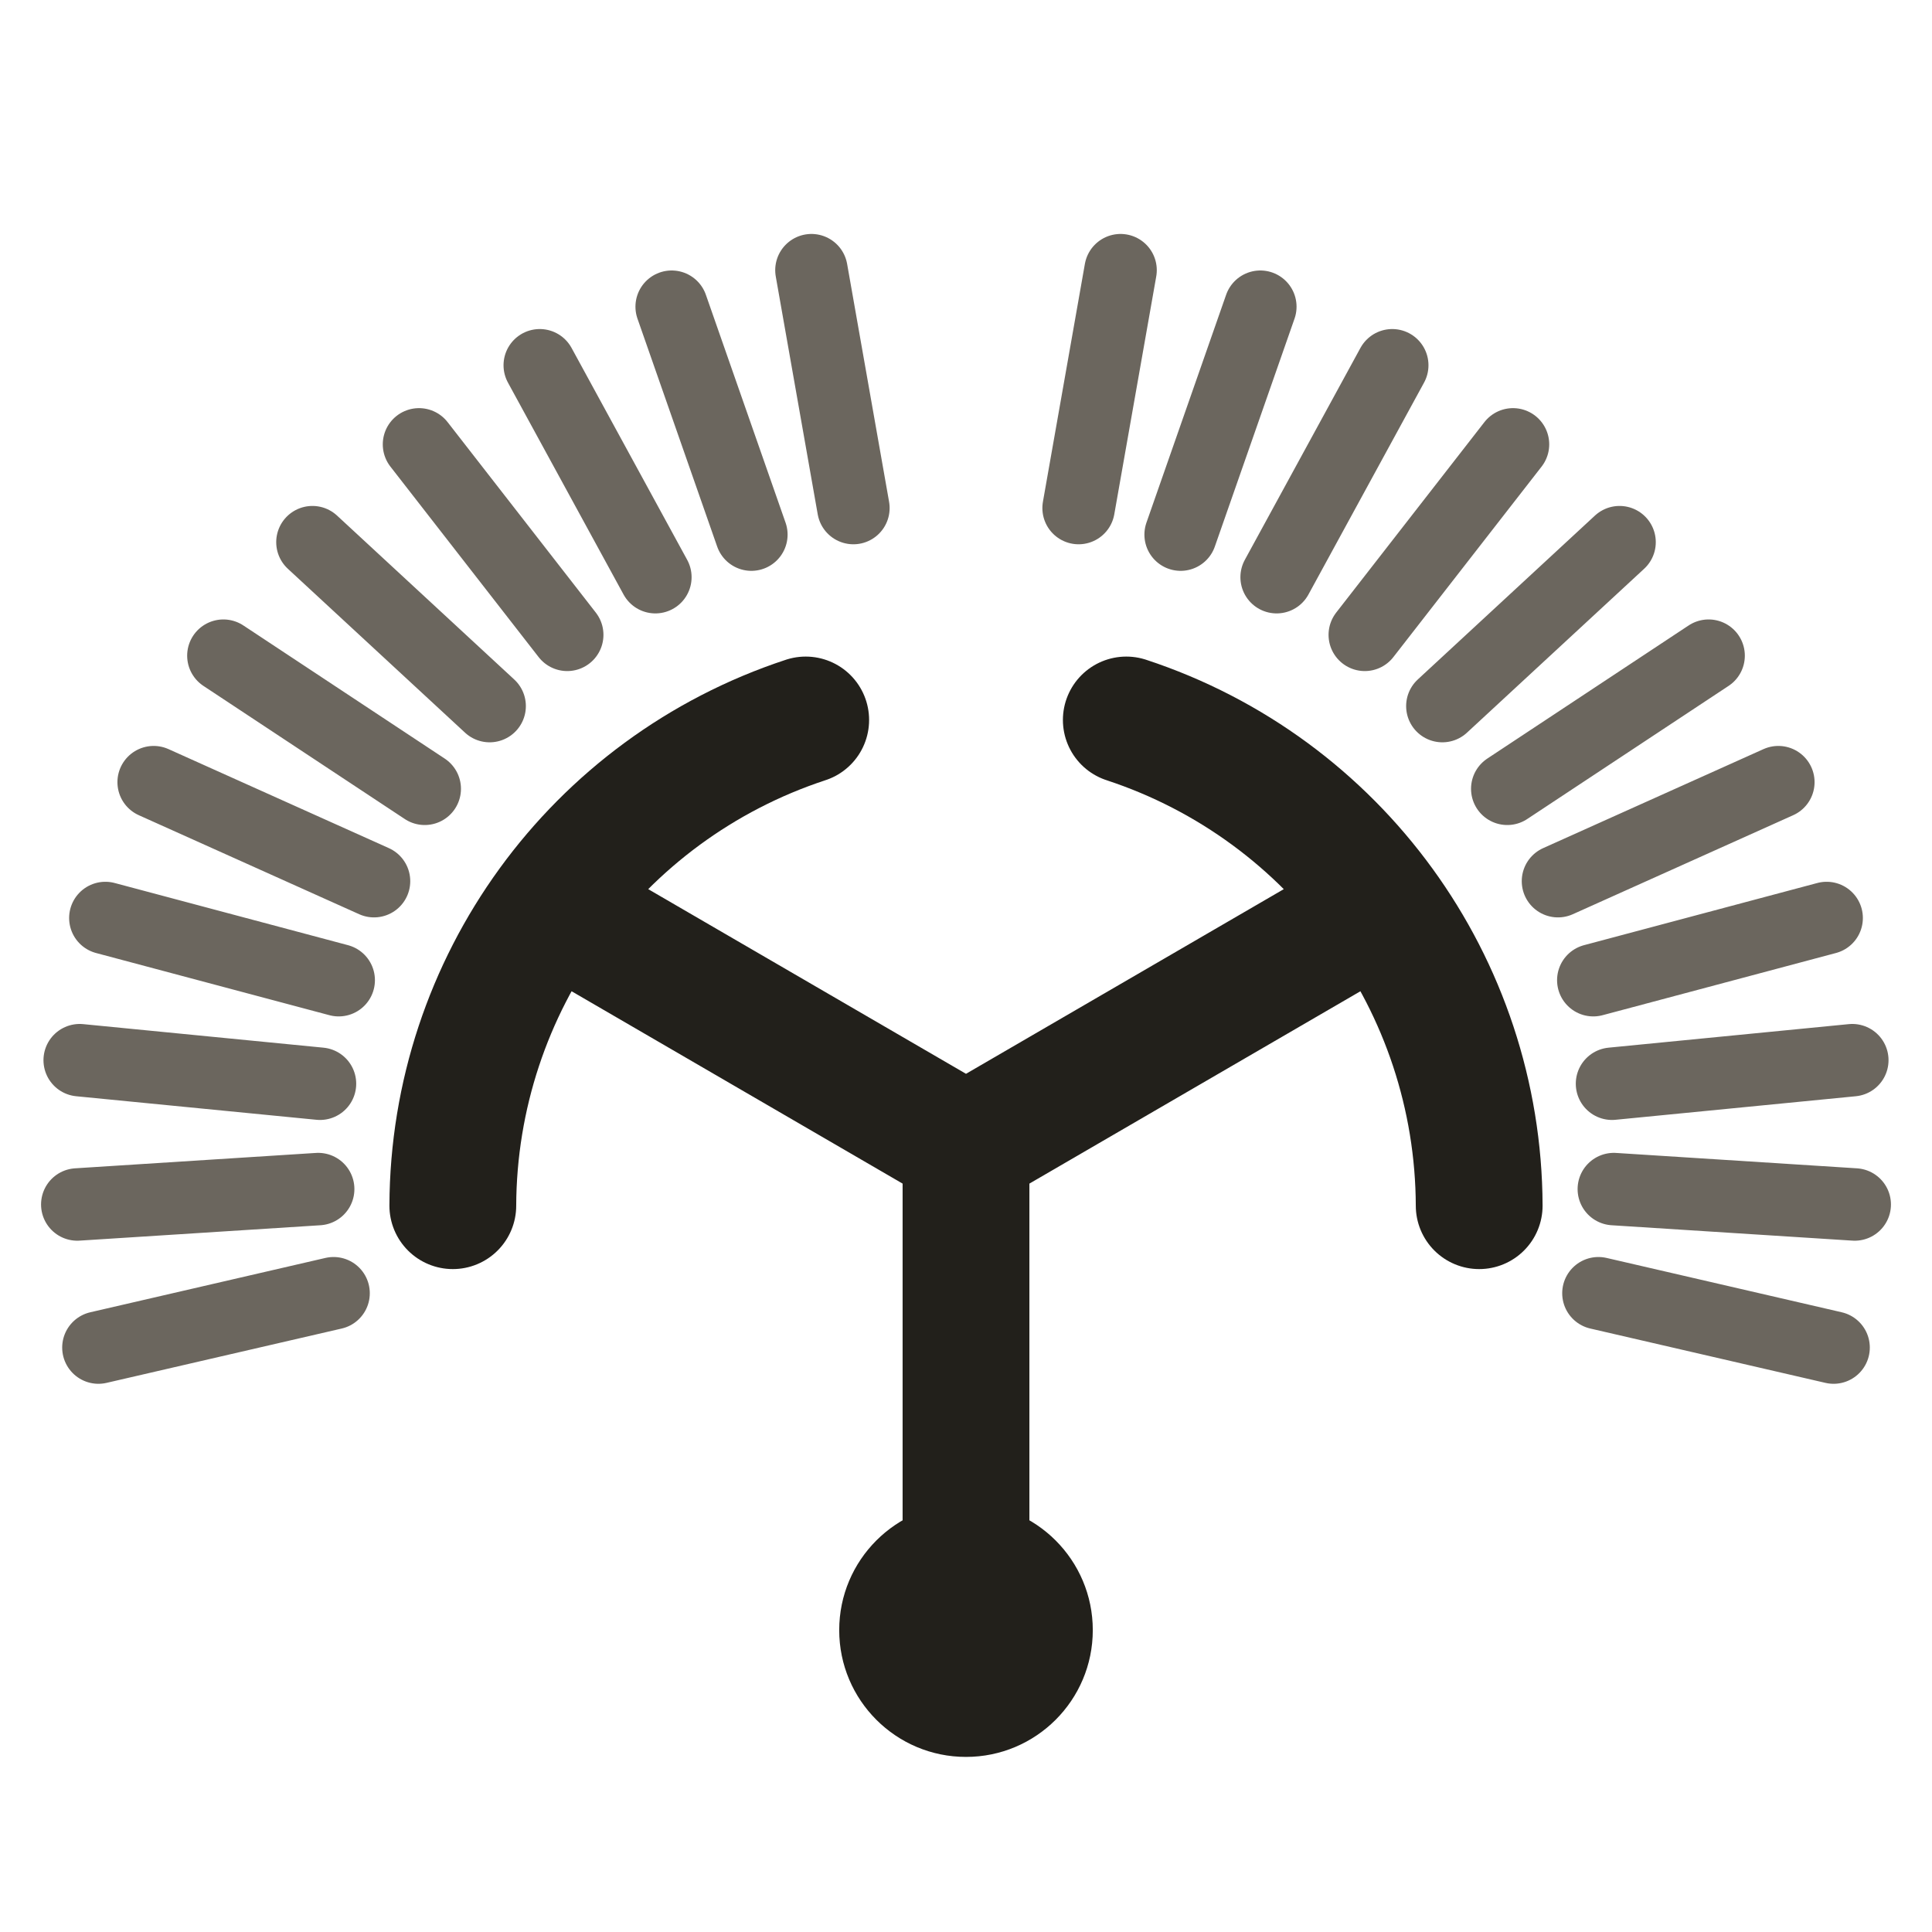
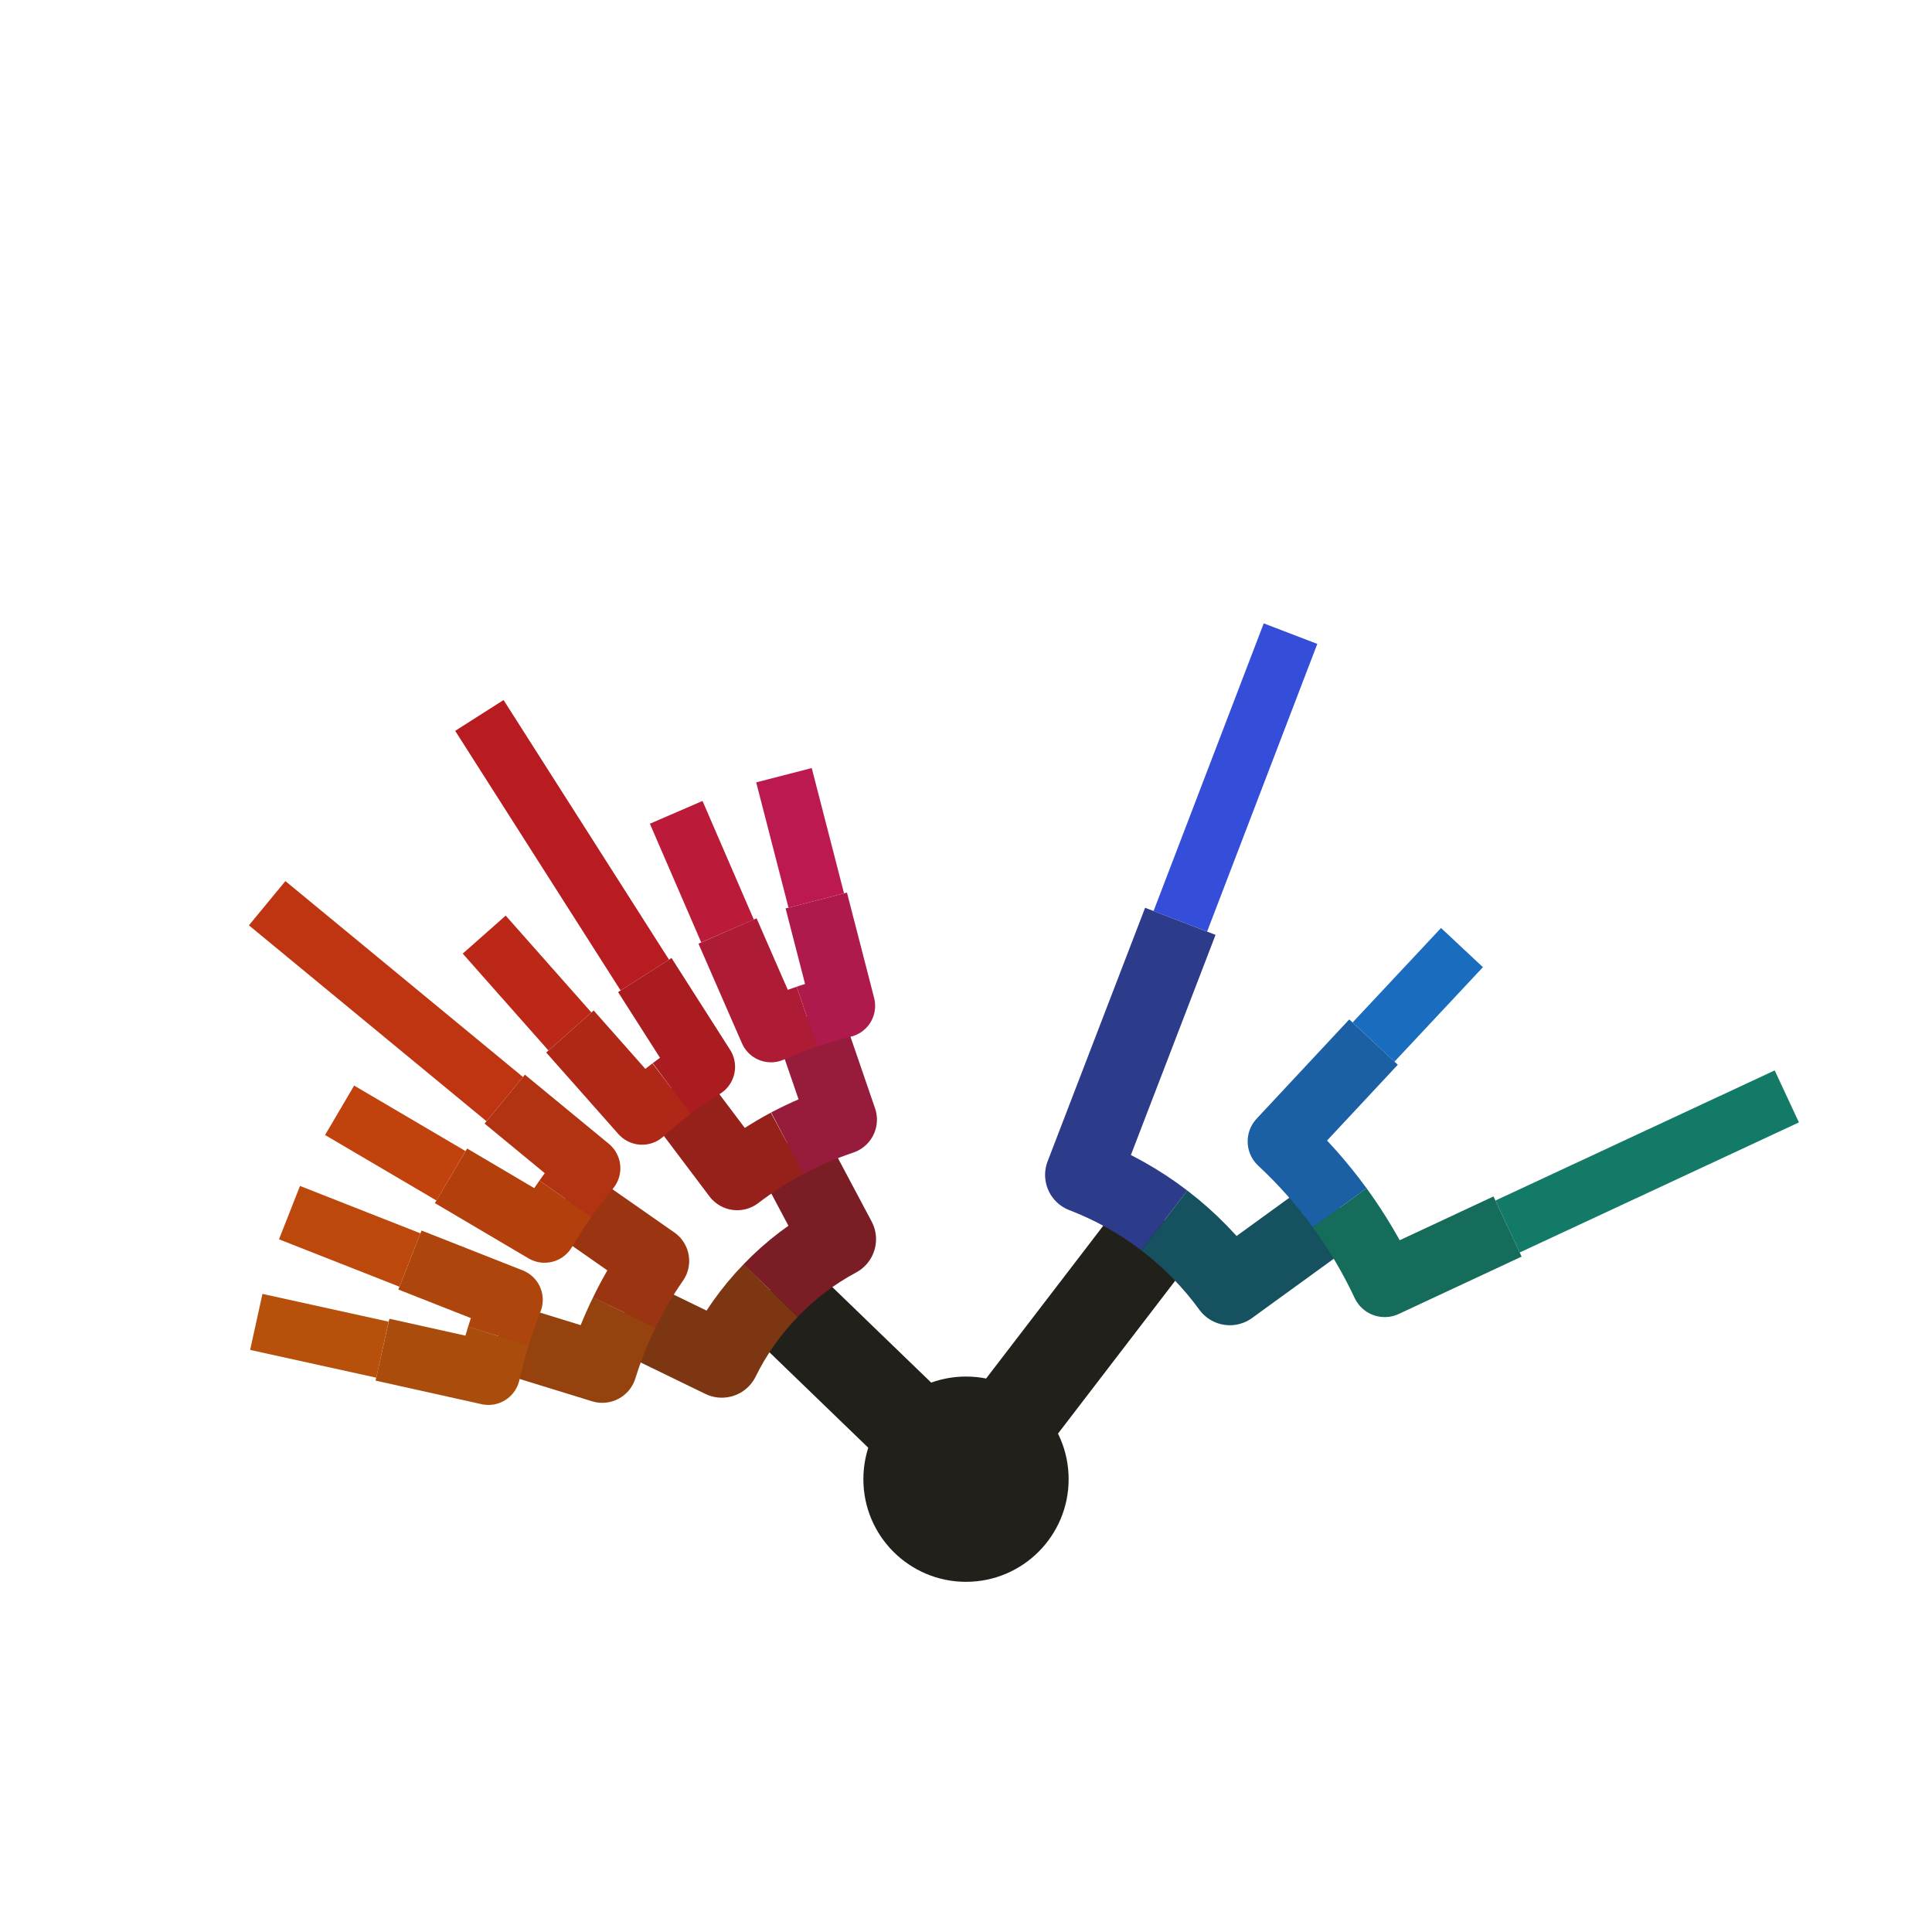
<svg xmlns="http://www.w3.org/2000/svg" viewBox="0 0 64 64">
-   <style>.dot{fill:#22201b}.ink{stroke:#22201b}.tip{stroke:#6b665e}@media (prefers-color-scheme:dark){.dot{fill:#eee9dc}.ink{stroke:#eee9dc}.tip{stroke:#a8a297}}</style>
-   <path class="ink" fill="none" stroke-width="4.2" stroke-linecap="round" stroke-linejoin="round" d="M32.00 54.00L32.00 38.00M32.00 38.00L18.25 30.01M15.00 39.94A17 17 0 0 1 26.69 23.85M32.00 38.00L45.75 30.01M37.31 23.85A17 17 0 0 1 49.00 39.94" />
-   <path class="tip" fill="none" stroke-width="2.4" stroke-linecap="round" d="M11.05 42.84L3.26 44.64M10.54 39.39L2.56 39.90M10.60 35.90L2.64 35.12M11.22 32.47L3.49 30.41M12.39 29.19L5.09 25.91M14.07 26.13L7.40 21.72M16.22 23.39L10.35 17.96M18.79 21.03L13.88 14.72M21.71 19.12L17.88 12.10M24.89 17.71L22.25 10.16M28.27 16.83L26.88 8.95M35.73 16.83L37.12 8.95M39.11 17.71L41.75 10.16M42.29 19.12L46.12 12.10M45.21 21.03L50.12 14.72M47.78 23.39L53.65 17.96M49.93 26.13L56.60 21.72M51.61 29.19L58.91 25.91M52.78 32.47L60.51 30.41M53.40 35.90L61.36 35.12M53.46 39.39L61.44 39.90M52.95 42.84L60.74 44.64" />
-   <circle class="dot" cx="32" cy="54.00" r="4.2" />
+   <style>@media (prefers-color-scheme:dark){.n0{stroke:#eee9dc}.n1{stroke:#f8b17c}.n2{stroke:#f5b16d}.n3{stroke:#f3b262}.n4{stroke:#f3af5c}.n5{stroke:#f8a967}.n6{stroke:#f8a661}.n7{stroke:#fda378}.n8{stroke:#fda06a}.n9{stroke:#fe9d65}.n10{stroke:#fe9c78}.n11{stroke:#ff9873}.n12{stroke:#fba1aa}.n13{stroke:#fd9b94}.n14{stroke:#fe9786}.n15{stroke:#ff9382}.n16{stroke:#fe9395}.n17{stroke:#ff8f92}.n18{stroke:#fd98b6}.n19{stroke:#fe92a9}.n20{stroke:#ff8ea7}.n21{stroke:#fe91bd}.n22{stroke:#ff8dbc}.n23{stroke:#a4b4f8}.n24{stroke:#90a6ff}.n25{stroke:#6ed0df}.n26{stroke:#6ebcee}.n27{stroke:#63b8f0}.n28{stroke:#62d0b9}.n29{stroke:#56ceb6}.dot{fill:#eee9dc}}</style>
+   <g fill="none" stroke-linecap="butt" stroke-linejoin="round">
+     <path d="M32.00 49.00L25.53 42.75" stroke-width="3.00" stroke="#22201b" class="n0" />
+     <path d="M32.00 49.00L38.57 40.43" stroke-width="3.00" stroke="#22201b" class="n0" />
+     <path d="M25.53 42.75A9.00 9.00 0 0 0 23.91 45.05L20.68 43.48" stroke-width="2.50" stroke="#7c3612" class="n1" />
+     <path d="M20.68 43.48A12.60 12.60 0 0 0 19.95 45.32L16.51 44.26" stroke-width="2.30" stroke="#95420e" class="n2" />
+     <path d="M16.51 44.26A16.20 16.20 0 0 0 16.18 45.49L12.67 44.71" stroke-width="2.10" stroke="#aa4c0c" class="n3" />
+     <path d="M12.67 44.71L8.49 43.79" stroke-width="1.90" stroke="#b7500a" class="n4" />
+     <path d="M16.51 44.26A16.20 16.20 0 0 1 16.93 43.06L13.58 41.74" stroke-width="2.10" stroke="#ae450c" class="n5" />
+     <path d="M13.58 41.74L9.59 40.17" stroke-width="1.90" stroke="#bc490b" class="n6" />
+     <path d="M20.68 43.48A12.60 12.60 0 0 1 21.68 41.77L18.73 39.71" stroke-width="2.30" stroke="#9b3511" class="n7" />
+     <path d="M18.73 39.71A16.20 16.20 0 0 0 18.04 40.78L14.94 38.95" stroke-width="2.10" stroke="#b33f0d" class="n8" />
+     <path d="M14.94 38.95L11.25 36.78" stroke-width="1.90" stroke="#c1420c" class="n9" />
+     <path d="M18.73 39.71A16.20 16.20 0 0 1 19.50 38.70L16.72 36.41" stroke-width="2.10" stroke="#b13312" class="n10" />
+     <path d="M16.72 36.41L8.85 29.92" stroke-width="1.90" stroke="#bf3511" class="n11" />
+     <path d="M25.53 42.75A9.00 9.00 0 0 1 27.77 41.05L26.08 37.87" stroke-width="2.50" stroke="#7a1d25" class="n12" />
+     <path d="M26.08 37.87A12.60 12.60 0 0 0 24.42 38.94L22.25 36.06" stroke-width="2.30" stroke="#96211a" class="n13" />
+     <path d="M22.25 36.06A16.20 16.20 0 0 0 21.27 36.87L18.88 34.17" stroke-width="2.10" stroke="#ae2717" class="n14" />
+     <path d="M18.88 34.17L16.04 30.96" stroke-width="1.90" stroke="#bc2817" class="n15" />
+     <path d="M22.25 36.06A16.20 16.20 0 0 1 23.30 35.34L21.36 32.30" stroke-width="2.10" stroke="#ab1c20" class="n16" />
+     <path d="M21.36 32.30L15.88 23.70" stroke-width="1.90" stroke="#b91c20" class="n17" />
+     <path d="M26.08 37.87A12.60 12.60 0 0 1 27.90 37.09L26.73 33.68" stroke-width="2.30" stroke="#971b3b" class="n18" />
+     <path d="M26.73 33.68A16.20 16.20 0 0 0 25.54 34.14L24.10 30.84" stroke-width="2.10" stroke="#ad1b35" class="n19" />
+     <path d="M24.10 30.84L22.40 26.91" stroke-width="1.90" stroke="#bb1a38" class="n20" />
+     <path d="M26.73 33.68A16.20 16.20 0 0 1 27.94 33.32L27.04 29.83" stroke-width="2.10" stroke="#af1a4c" class="n21" />
+     <path d="M27.04 29.83L25.97 25.68" stroke-width="1.90" stroke="#bd1951" class="n22" />
+     <path d="M38.57 40.43A10.80 10.80 0 0 0 35.87 38.92L39.10 30.52" stroke-width="2.50" stroke="#2c3b8a" class="n23" />
+     <path d="M39.10 30.52L42.75 20.99" stroke-width="1.90" stroke="#344eda" class="n24" />
+     <path d="M38.57 40.43A10.80 10.80 0 0 1 40.74 42.65L44.38 40.01" stroke-width="2.50" stroke="#16515f" class="n25" />
+     <path d="M44.38 40.01A15.30 15.30 0 0 0 42.43 37.81L45.50 34.52" stroke-width="2.20" stroke="#1b60a4" class="n26" />
+     <path d="M45.50 34.52L48.43 31.39" stroke-width="1.90" stroke="#1a6cbe" class="n27" />
+     <path d="M44.38 40.01A15.30 15.30 0 0 1 45.87 42.53L49.94 40.63" stroke-width="2.20" stroke="#156c5a" class="n28" />
+     <path d="M49.94 40.63L59.19 36.32" stroke-width="1.90" stroke="#127a66" class="n29" />
+   </g>
+   <circle class="dot" cx="32" cy="49" r="3.4" fill="#22201b" />
</svg>
